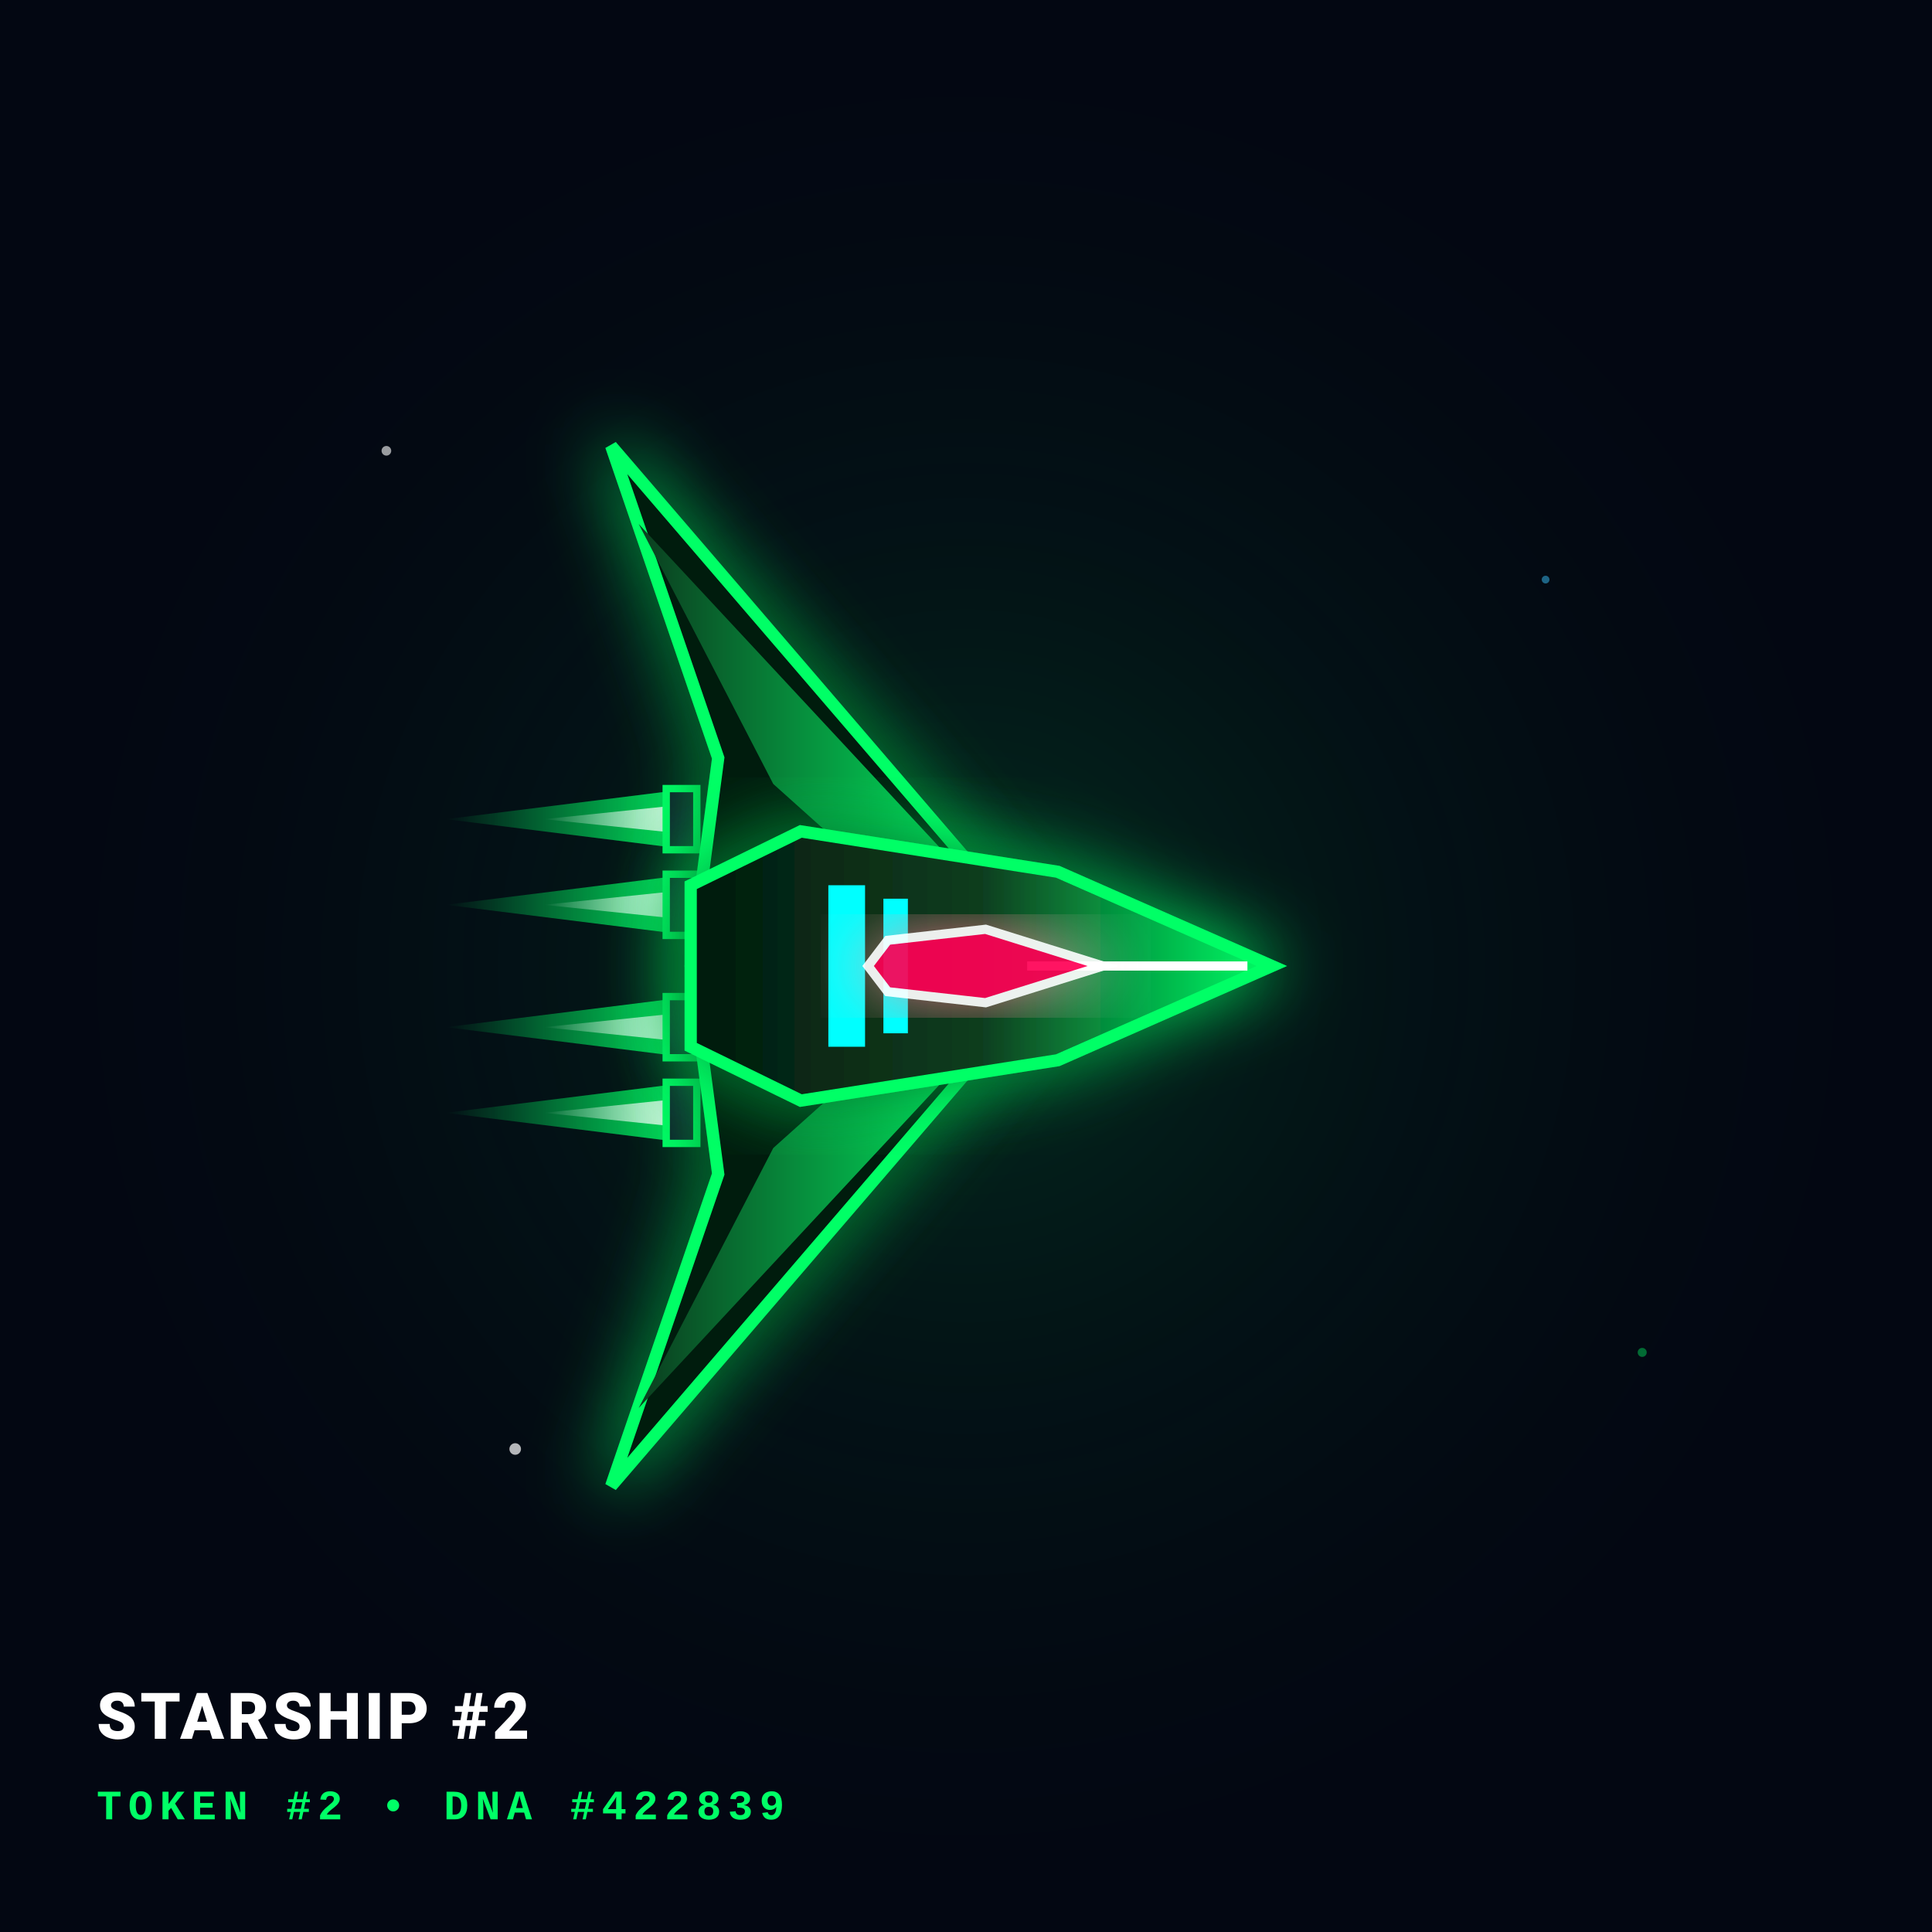
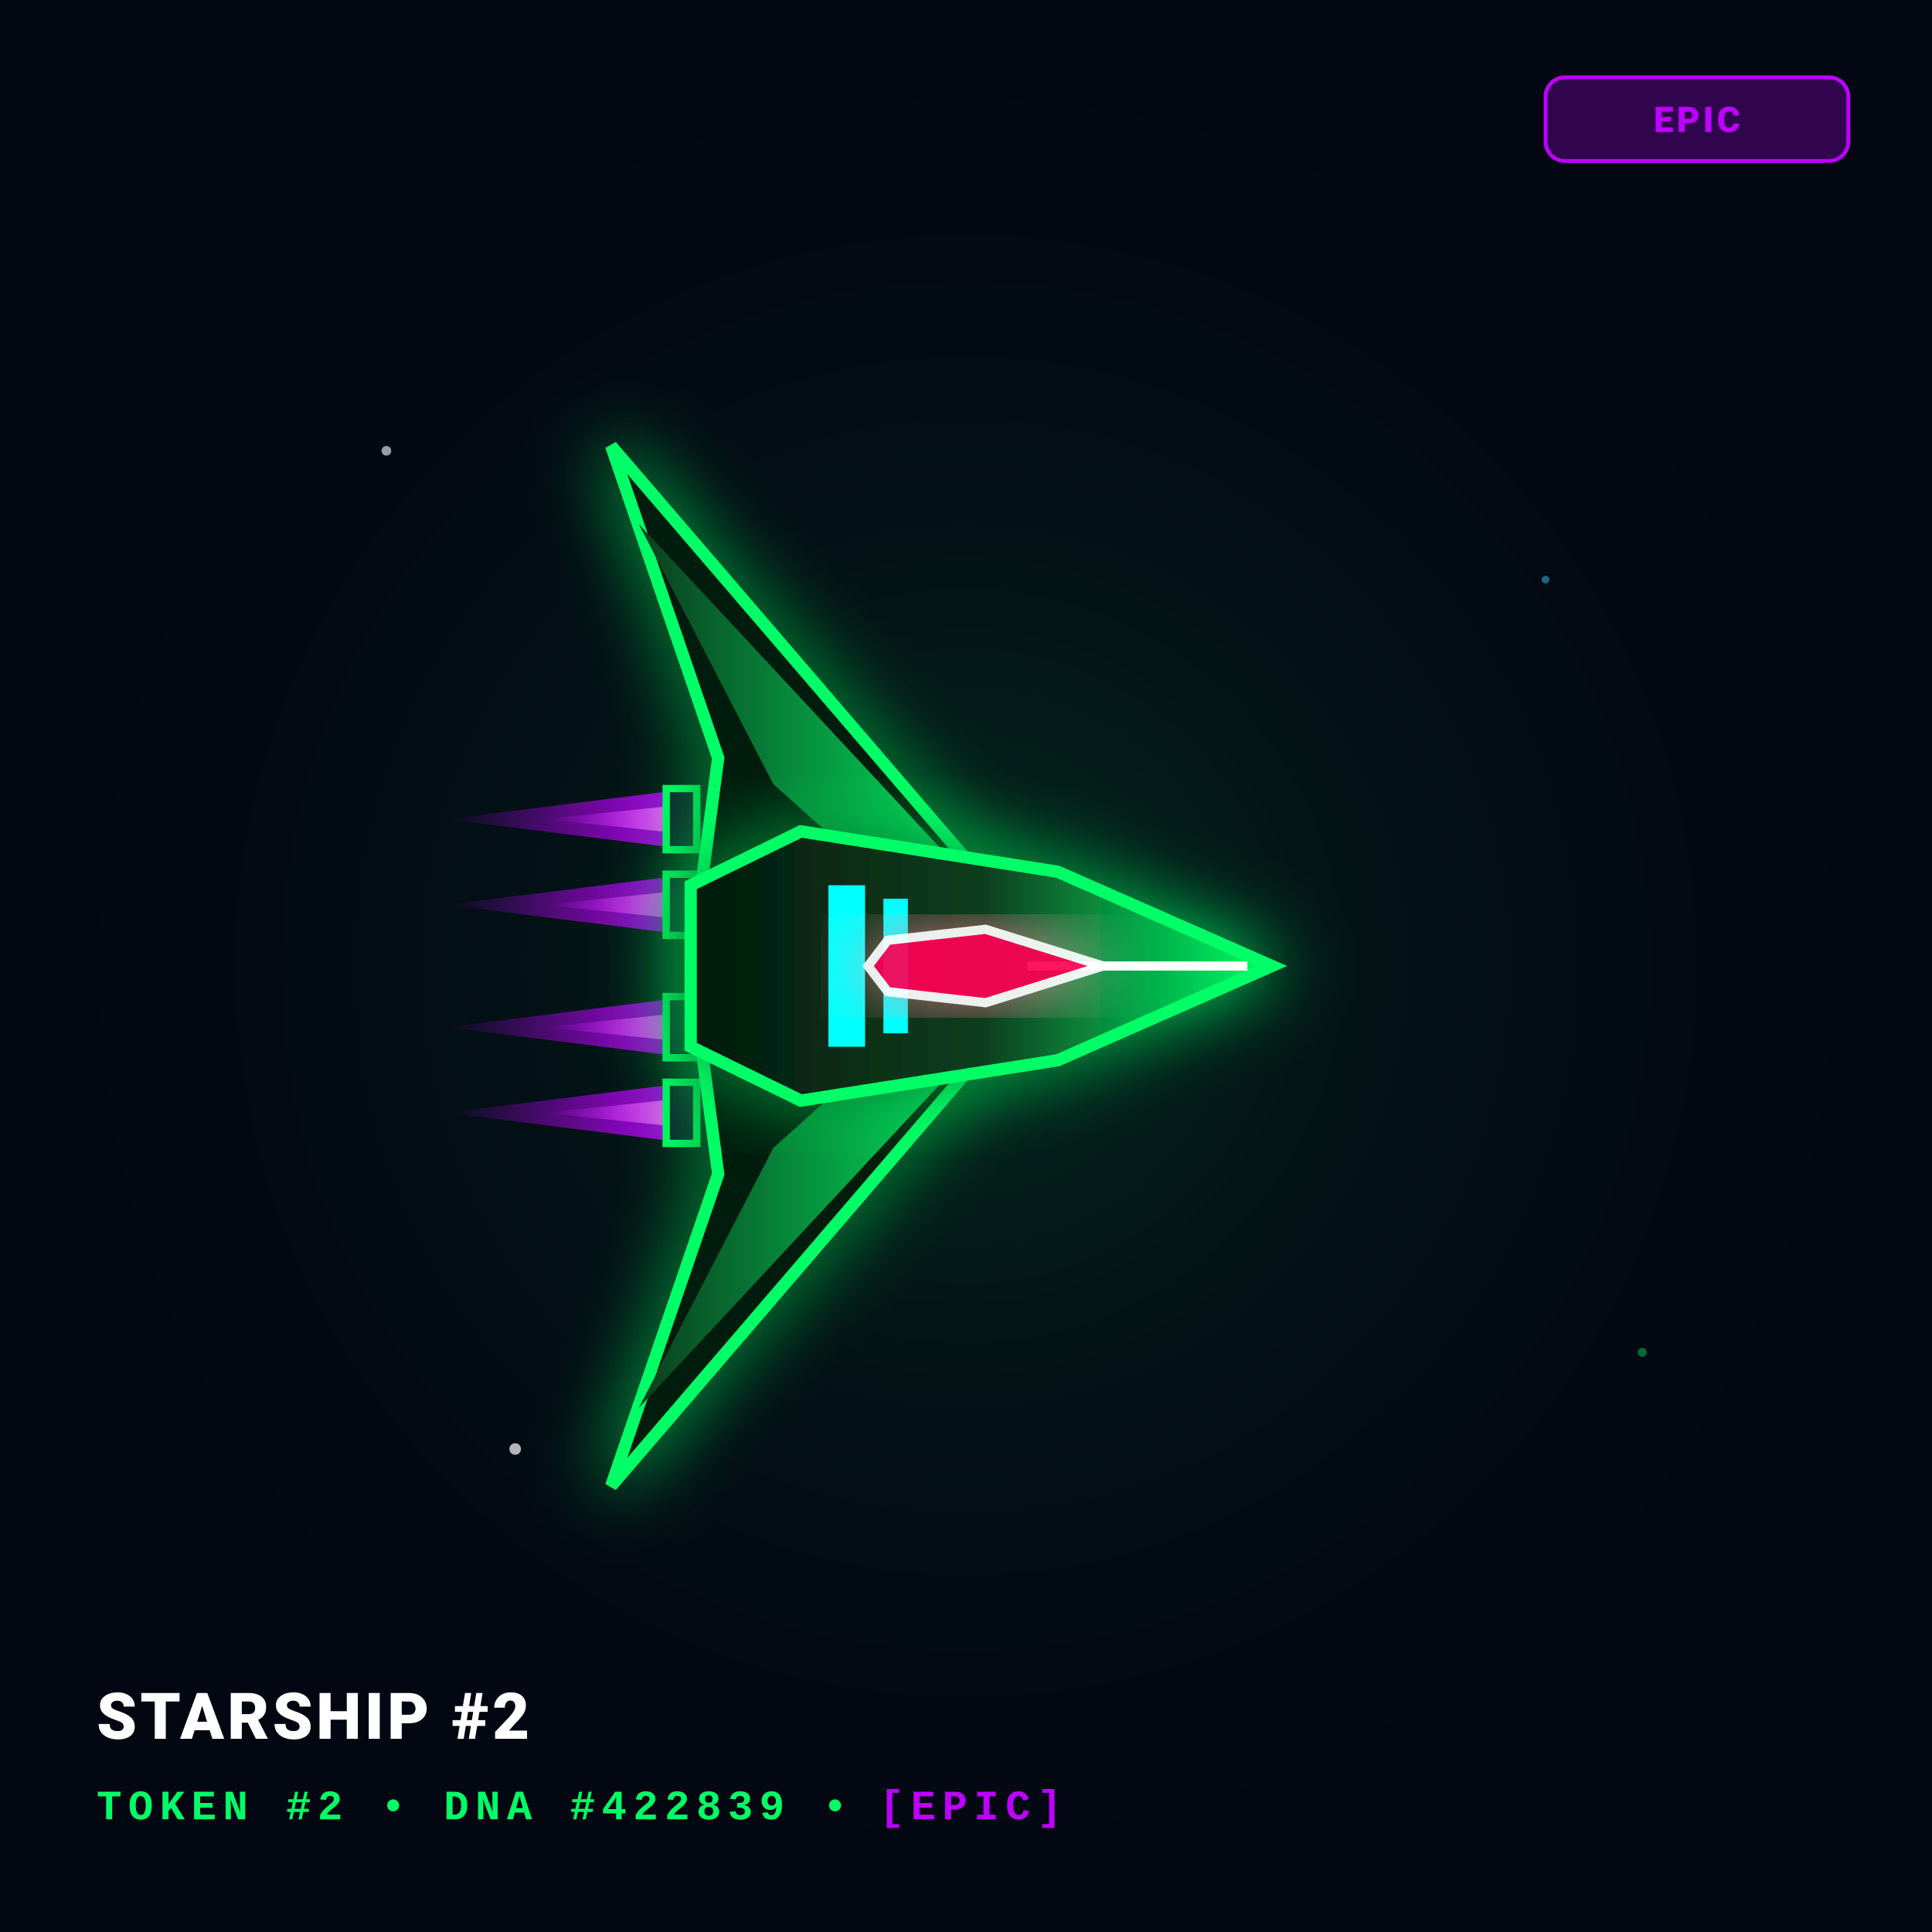
<svg xmlns="http://www.w3.org/2000/svg" viewBox="0 0 600 600" width="600" height="600">
  <defs>
    <radialGradient id="spaceGlow" cx="50%" cy="50%" r="50%">
      <stop offset="0%" stop-color="#00ff66" stop-opacity="0.15" />
      <stop offset="100%" stop-color="#02040a" stop-opacity="0" />
    </radialGradient>
    <linearGradient id="hullGrad" x1="0%" y1="0%" x2="100%" y2="0%">
      <stop offset="0%" stop-color="#041a0d" />
      <stop offset="50%" stop-color="#0b3d1f" />
      <stop offset="100%" stop-color="#00ff66" />
    </linearGradient>
    <linearGradient id="wingGrad" x1="0%" y1="0%" x2="100%" y2="0%">
      <stop offset="0%" stop-color="#0b3d1f" />
      <stop offset="100%" stop-color="#00ff66" />
    </linearGradient>
    <linearGradient id="flameGrad" x1="100%" y1="0%" x2="0%" y2="0%">
-       <stop offset="0%" stop-color="#00ff66" stop-opacity="0.9" />
-       <stop offset="100%" stop-color="#00ff66" stop-opacity="0" />
+       <stop offset="0%" stop-color="#bd00ff" stop-opacity="0.95" />
+       <stop offset="100%" stop-color="#bd00ff" stop-opacity="0" />
    </linearGradient>
    <linearGradient id="coreFlameGrad" x1="100%" y1="0%" x2="0%" y2="0%">
-       <stop offset="0%" stop-color="#ffffff" stop-opacity="1" />
-       <stop offset="100%" stop-color="#ffffff" stop-opacity="0" />
+       <stop offset="0%" stop-color="#ff88ff" stop-opacity="1" />
+       <stop offset="100%" stop-color="#bd00ff" stop-opacity="0" />
    </linearGradient>
    <filter id="neonGlow" x="-20%" y="-20%" width="140%" height="140%">
      <feGaussianBlur stdDeviation="6" result="blur" />
      <feMerge>
        <feMergeNode in="blur" />
        <feMergeNode in="SourceGraphic" />
      </feMerge>
    </filter>
  </defs>
  <rect width="100%" height="100%" fill="#030712" />
  <rect width="100%" height="100%" fill="url(#spaceGlow)" />
  <circle cx="120" cy="140" r="1.5" fill="#ffffff" opacity="0.6" />
  <circle cx="480" cy="180" r="1.2" fill="#38bdf8" opacity="0.5" />
  <circle cx="160" cy="450" r="1.8" fill="#ffffff" opacity="0.7" />
  <circle cx="510" cy="420" r="1.4" fill="#00ff66" opacity="0.4" />
+   <g transform="translate(480, 24)">
+     <rect x="0" y="0" width="94" height="26" rx="6" fill="rgba(189, 0, 255, 0.25)" stroke="#bd00ff" stroke-width="1.2" />
+     <text x="47" y="17" font-family="'Segoe UI', Roboto, sans-serif" font-weight="900" font-size="11" fill="#bd00ff" text-anchor="middle" letter-spacing="1">EPIC</text>
+   </g>
  <g transform="translate(300, 300) scale(1.9)">
    <polygon points="-45,-29 -85,-24 -45,-19" fill="url(#flameGrad)" />
    <polygon points="-45,-26.5 -69,-24 -45,-21.5" fill="url(#coreFlameGrad)" />
    <rect x="-49" y="-29" width="5" height="10" fill="#0f172a" stroke="#00ff66" stroke-width="1.2" />
    <polygon points="-45,-15 -85,-10 -45,-5" fill="url(#flameGrad)" />
    <polygon points="-45,-12.5 -69,-10 -45,-7.5" fill="url(#coreFlameGrad)" />
    <rect x="-49" y="-15" width="5" height="10" fill="#0f172a" stroke="#00ff66" stroke-width="1.2" />
    <polygon points="-45,5 -85,10 -45,15" fill="url(#flameGrad)" />
    <polygon points="-45,7.5 -69,10 -45,12.5" fill="url(#coreFlameGrad)" />
    <rect x="-49" y="5" width="5" height="10" fill="#0f172a" stroke="#00ff66" stroke-width="1.2" />
    <polygon points="-45,19 -85,24 -45,29" fill="url(#flameGrad)" />
    <polygon points="-45,21.5 -69,24 -45,26.5" fill="url(#coreFlameGrad)" />
    <rect x="-49" y="19" width="5" height="10" fill="#0f172a" stroke="#00ff66" stroke-width="1.2" />
    <polygon points="15,0 -58,-85 -40.5,-34 -45,0 -40.5,34 -58,85" fill="#041a0d" stroke="#00ff66" stroke-width="2" filter="url(#neonGlow)" />
    <polygon points="10,-4 -53.5,-72.25 -31.5,-29.75 -5,-6" fill="url(#wingGrad)" />
    <polygon points="10,4 -53.5,72.25 -31.5,29.75 -5,6" fill="url(#wingGrad)" />
    <polygon points="50,0 15,-15.4 -27,-22 -45,-13.2 -45,13.2 -27,22 15,15.4" fill="url(#hullGrad)" stroke="#00ff66" stroke-width="2" filter="url(#neonGlow)" />
    <line x1="46" y1="0" x2="10" y2="0" stroke="#ffffff" stroke-width="1.5" />
    <rect x="-22.5" y="-13.2" width="6" height="26.4" fill="#00ffff" />
    <rect x="-13.5" y="-11" width="4" height="22" fill="#00ffff" />
    <polygon points="22.4,0 3.2,-6 -12.8,-4.2 -16,0 -12.8,4.2 3.2,6" fill="#ff0055" stroke="#ffffff" stroke-width="1.5" opacity="0.92" filter="url(#neonGlow)" />
  </g>
  <text x="30" y="540" font-family="'Segoe UI', Roboto, sans-serif" font-weight="900" font-size="20" fill="#ffffff" letter-spacing="1">STARSHIP #2</text>
-   <text x="30" y="565" font-family="'Courier New', monospace" font-weight="700" font-size="13" fill="#00ff66" letter-spacing="2">TOKEN #2 • DNA #422839</text>
+   <text x="30" y="565" font-family="'Courier New', monospace" font-weight="700" font-size="13" fill="#00ff66" letter-spacing="2">TOKEN #2 • DNA #422839 • <tspan fill="#bd00ff">[EPIC]</tspan>
+   </text>
</svg>
